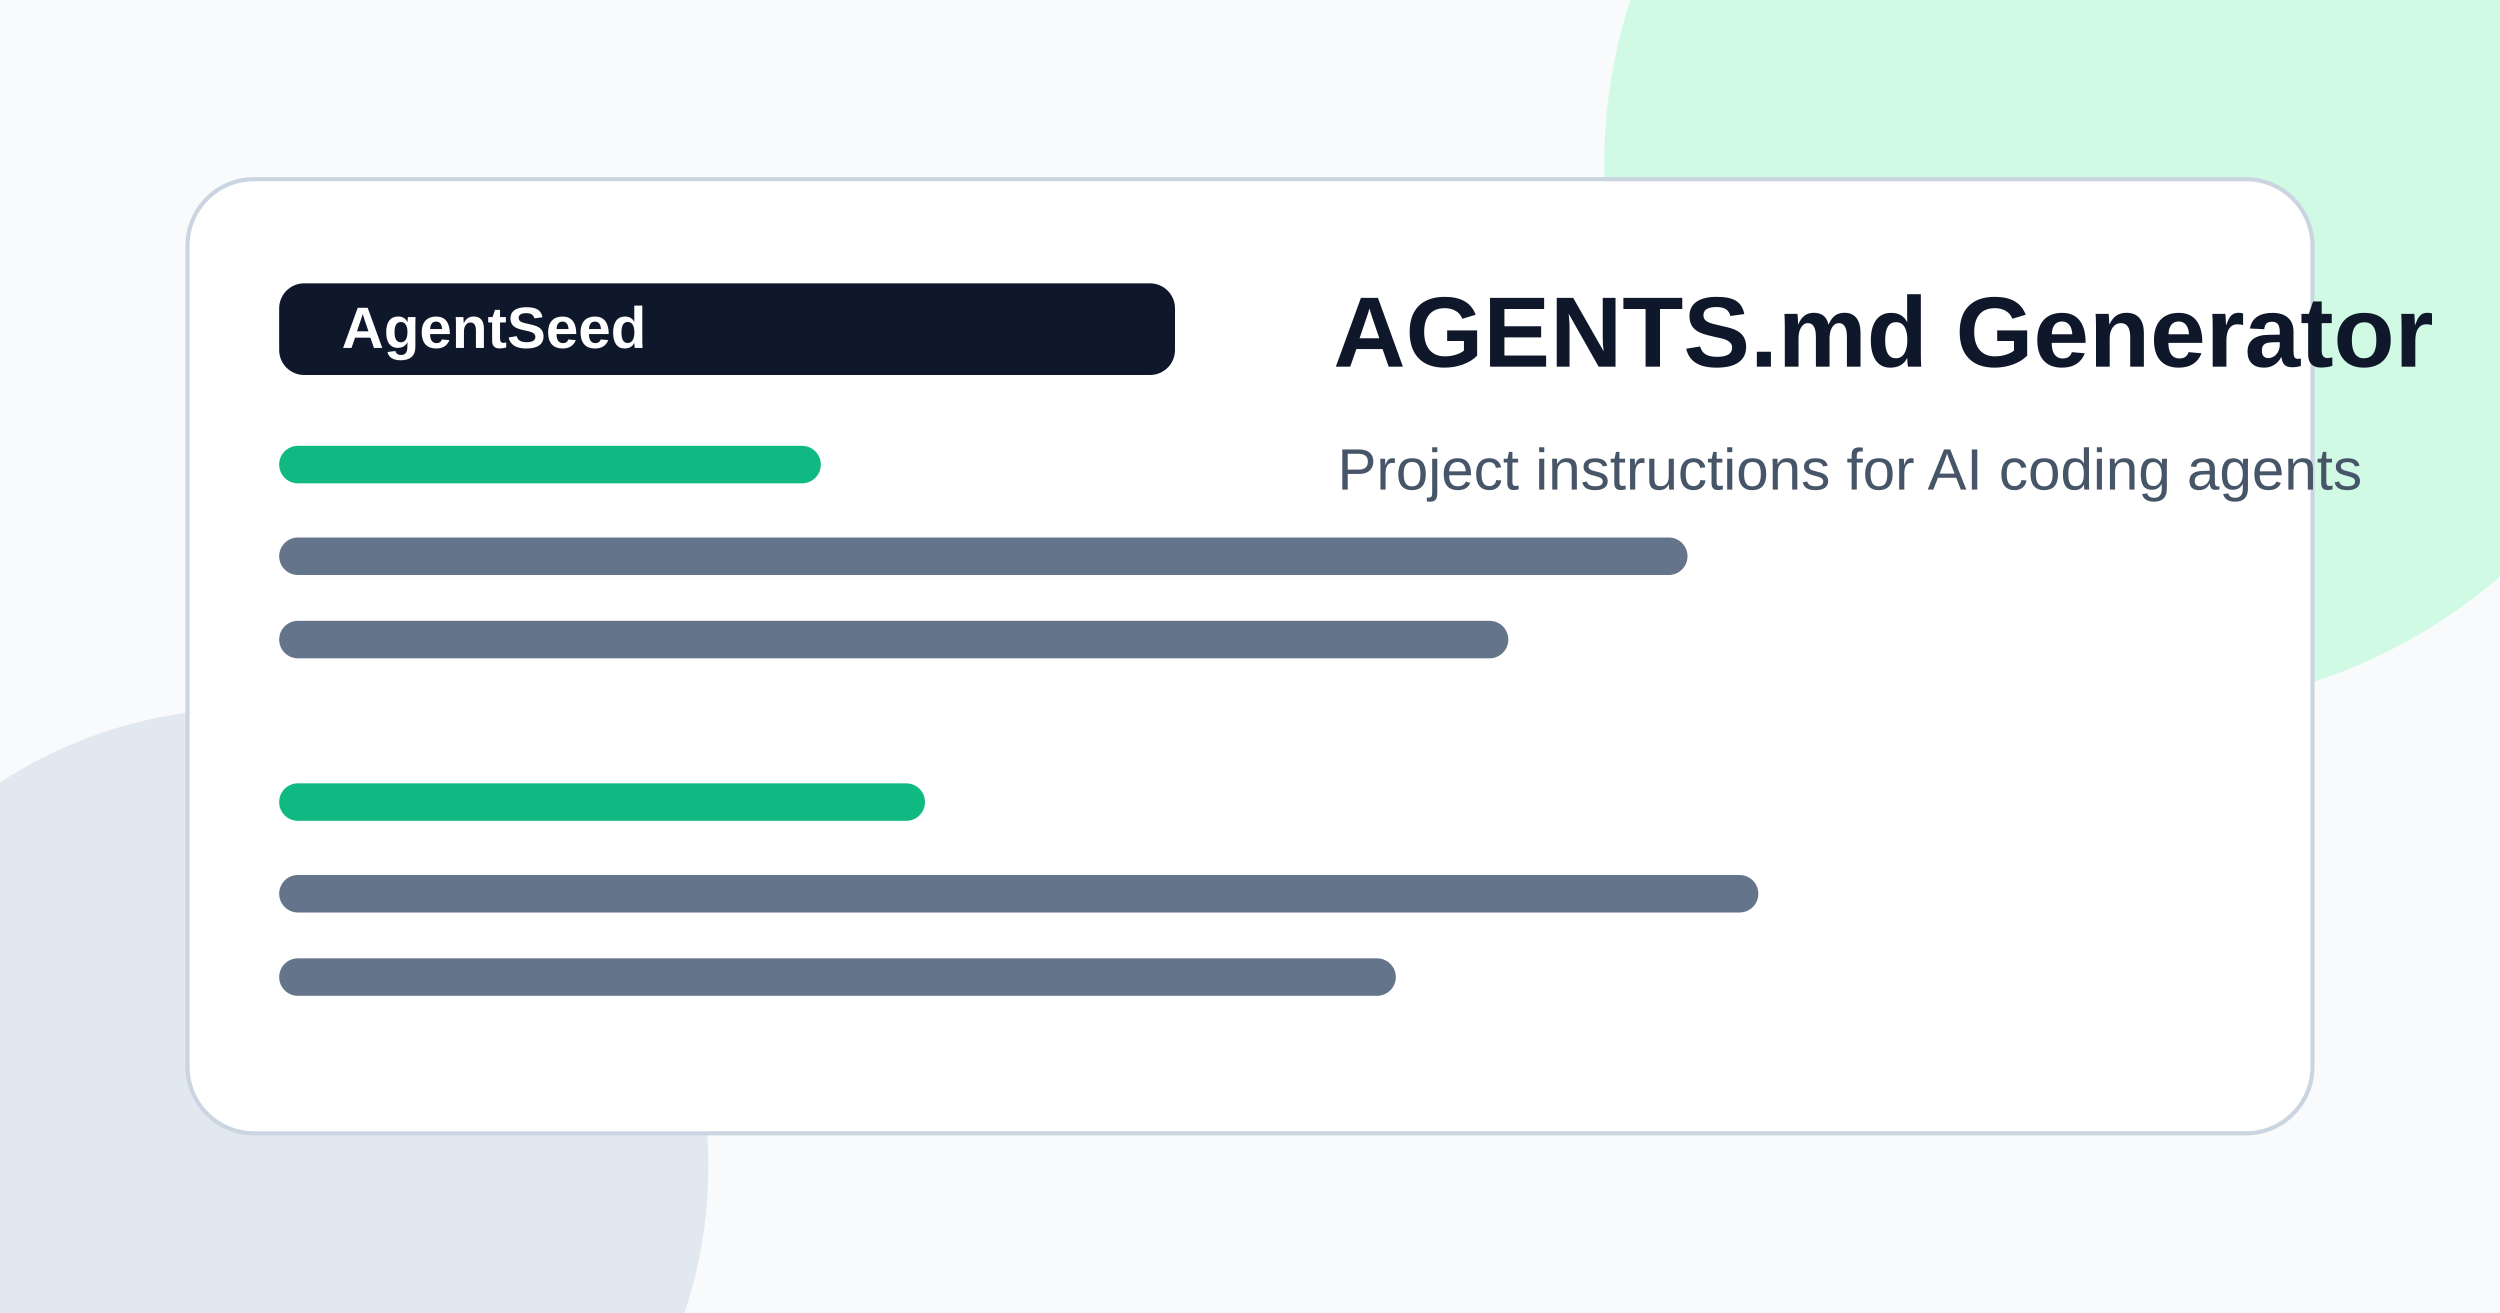
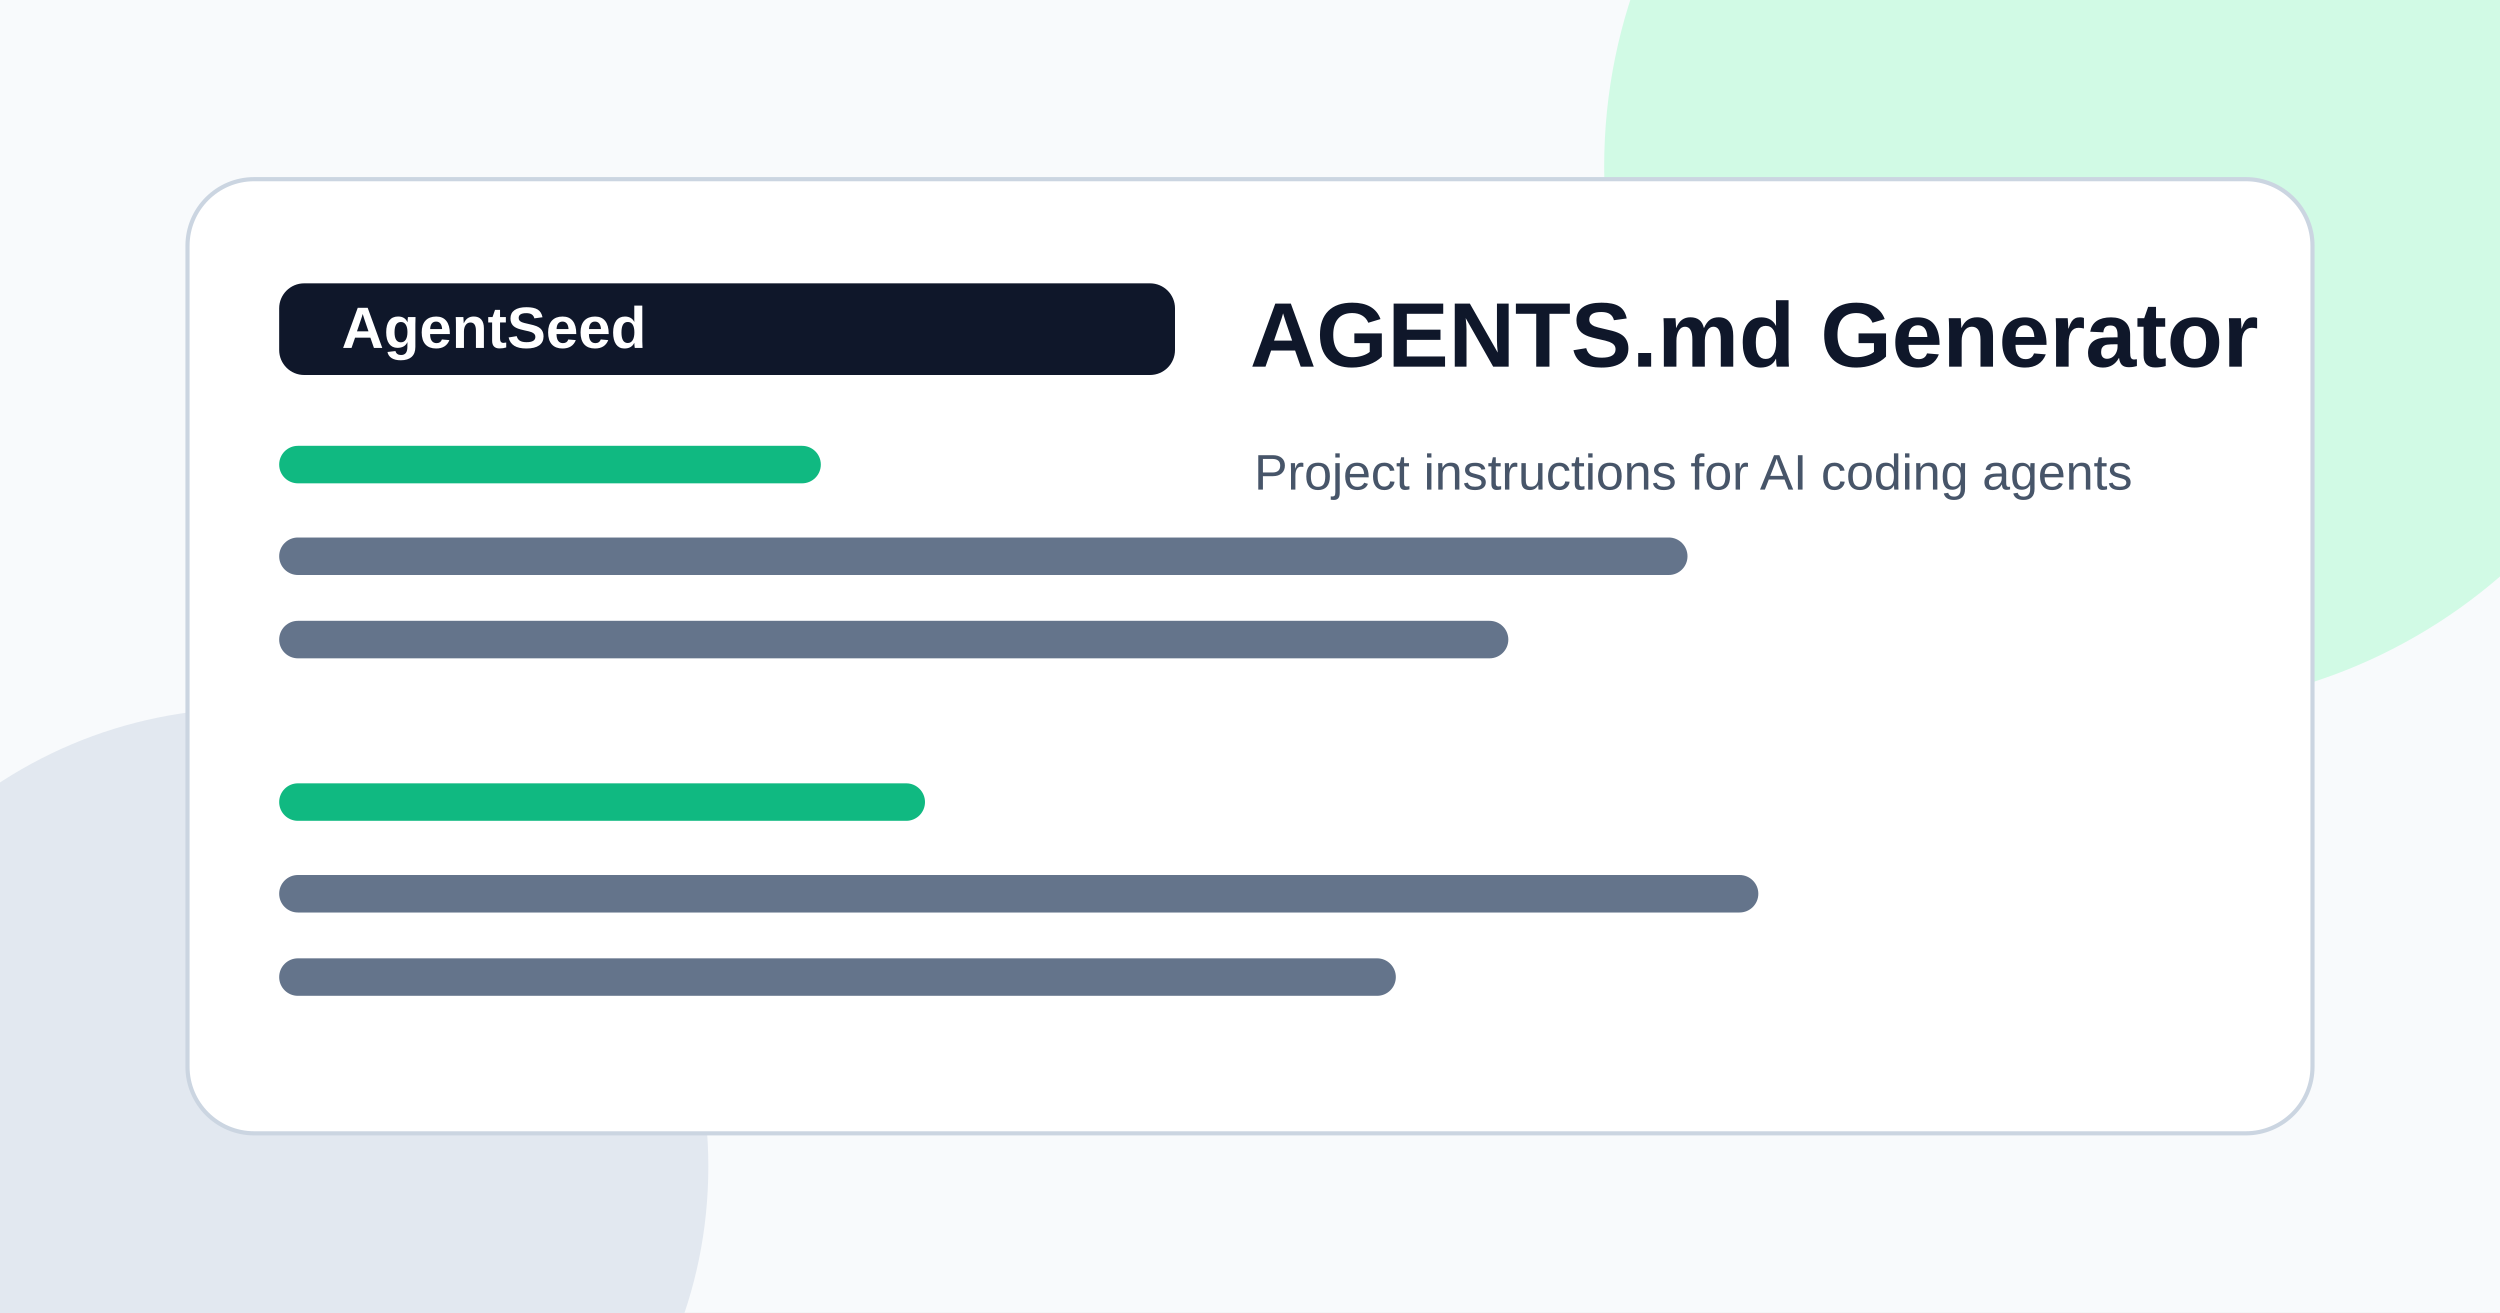
<svg xmlns="http://www.w3.org/2000/svg" width="1200" height="630" viewBox="0 0 1200 630" role="img" aria-label="AgentSeed AGENTS.md Generator">
  <rect width="1200" height="630" fill="#f8fafc" />
  <circle cx="1030" cy="80" r="260" fill="#d1fae5" />
  <circle cx="120" cy="560" r="220" fill="#e2e8f0" />
  <rect x="90" y="86" width="1020" height="458" rx="32" fill="#ffffff" stroke="#cbd5e1" stroke-width="2" />
  <rect x="134" y="136" width="430" height="44" rx="12" fill="#0f172a" />
  <rect x="134" y="214" width="260" height="18" rx="9" fill="#10b981" />
  <rect x="134" y="258" width="676" height="18" rx="9" fill="#64748b" />
  <rect x="134" y="298" width="590" height="18" rx="9" fill="#64748b" />
  <rect x="134" y="376" width="310" height="18" rx="9" fill="#10b981" />
  <rect x="134" y="420" width="710" height="18" rx="9" fill="#64748b" />
  <rect x="134" y="460" width="536" height="18" rx="9" fill="#64748b" />
  <text x="164" y="167" fill="#ffffff" font-family="Arial, sans-serif" font-size="28" font-weight="700">AgentSeed</text>
-   <text x="640" y="176" fill="#0f172a" font-family="Arial, sans-serif" font-size="48" font-weight="700">AGENTS.md Generator</text>
-   <text x="642" y="235" fill="#475569" font-family="Arial, sans-serif" font-size="28">Project instructions for AI coding agents</text>
+   <text x="600" y="176" fill="#0f172a" font-family="Arial, sans-serif" font-size="44" font-weight="700" textLength="460" lengthAdjust="spacingAndGlyphs">AGENTS.md Generator</text>
+   <text x="602" y="235" fill="#475569" font-family="Arial, sans-serif" font-size="24" textLength="410" lengthAdjust="spacingAndGlyphs">Project instructions for AI coding agents</text>
</svg>
